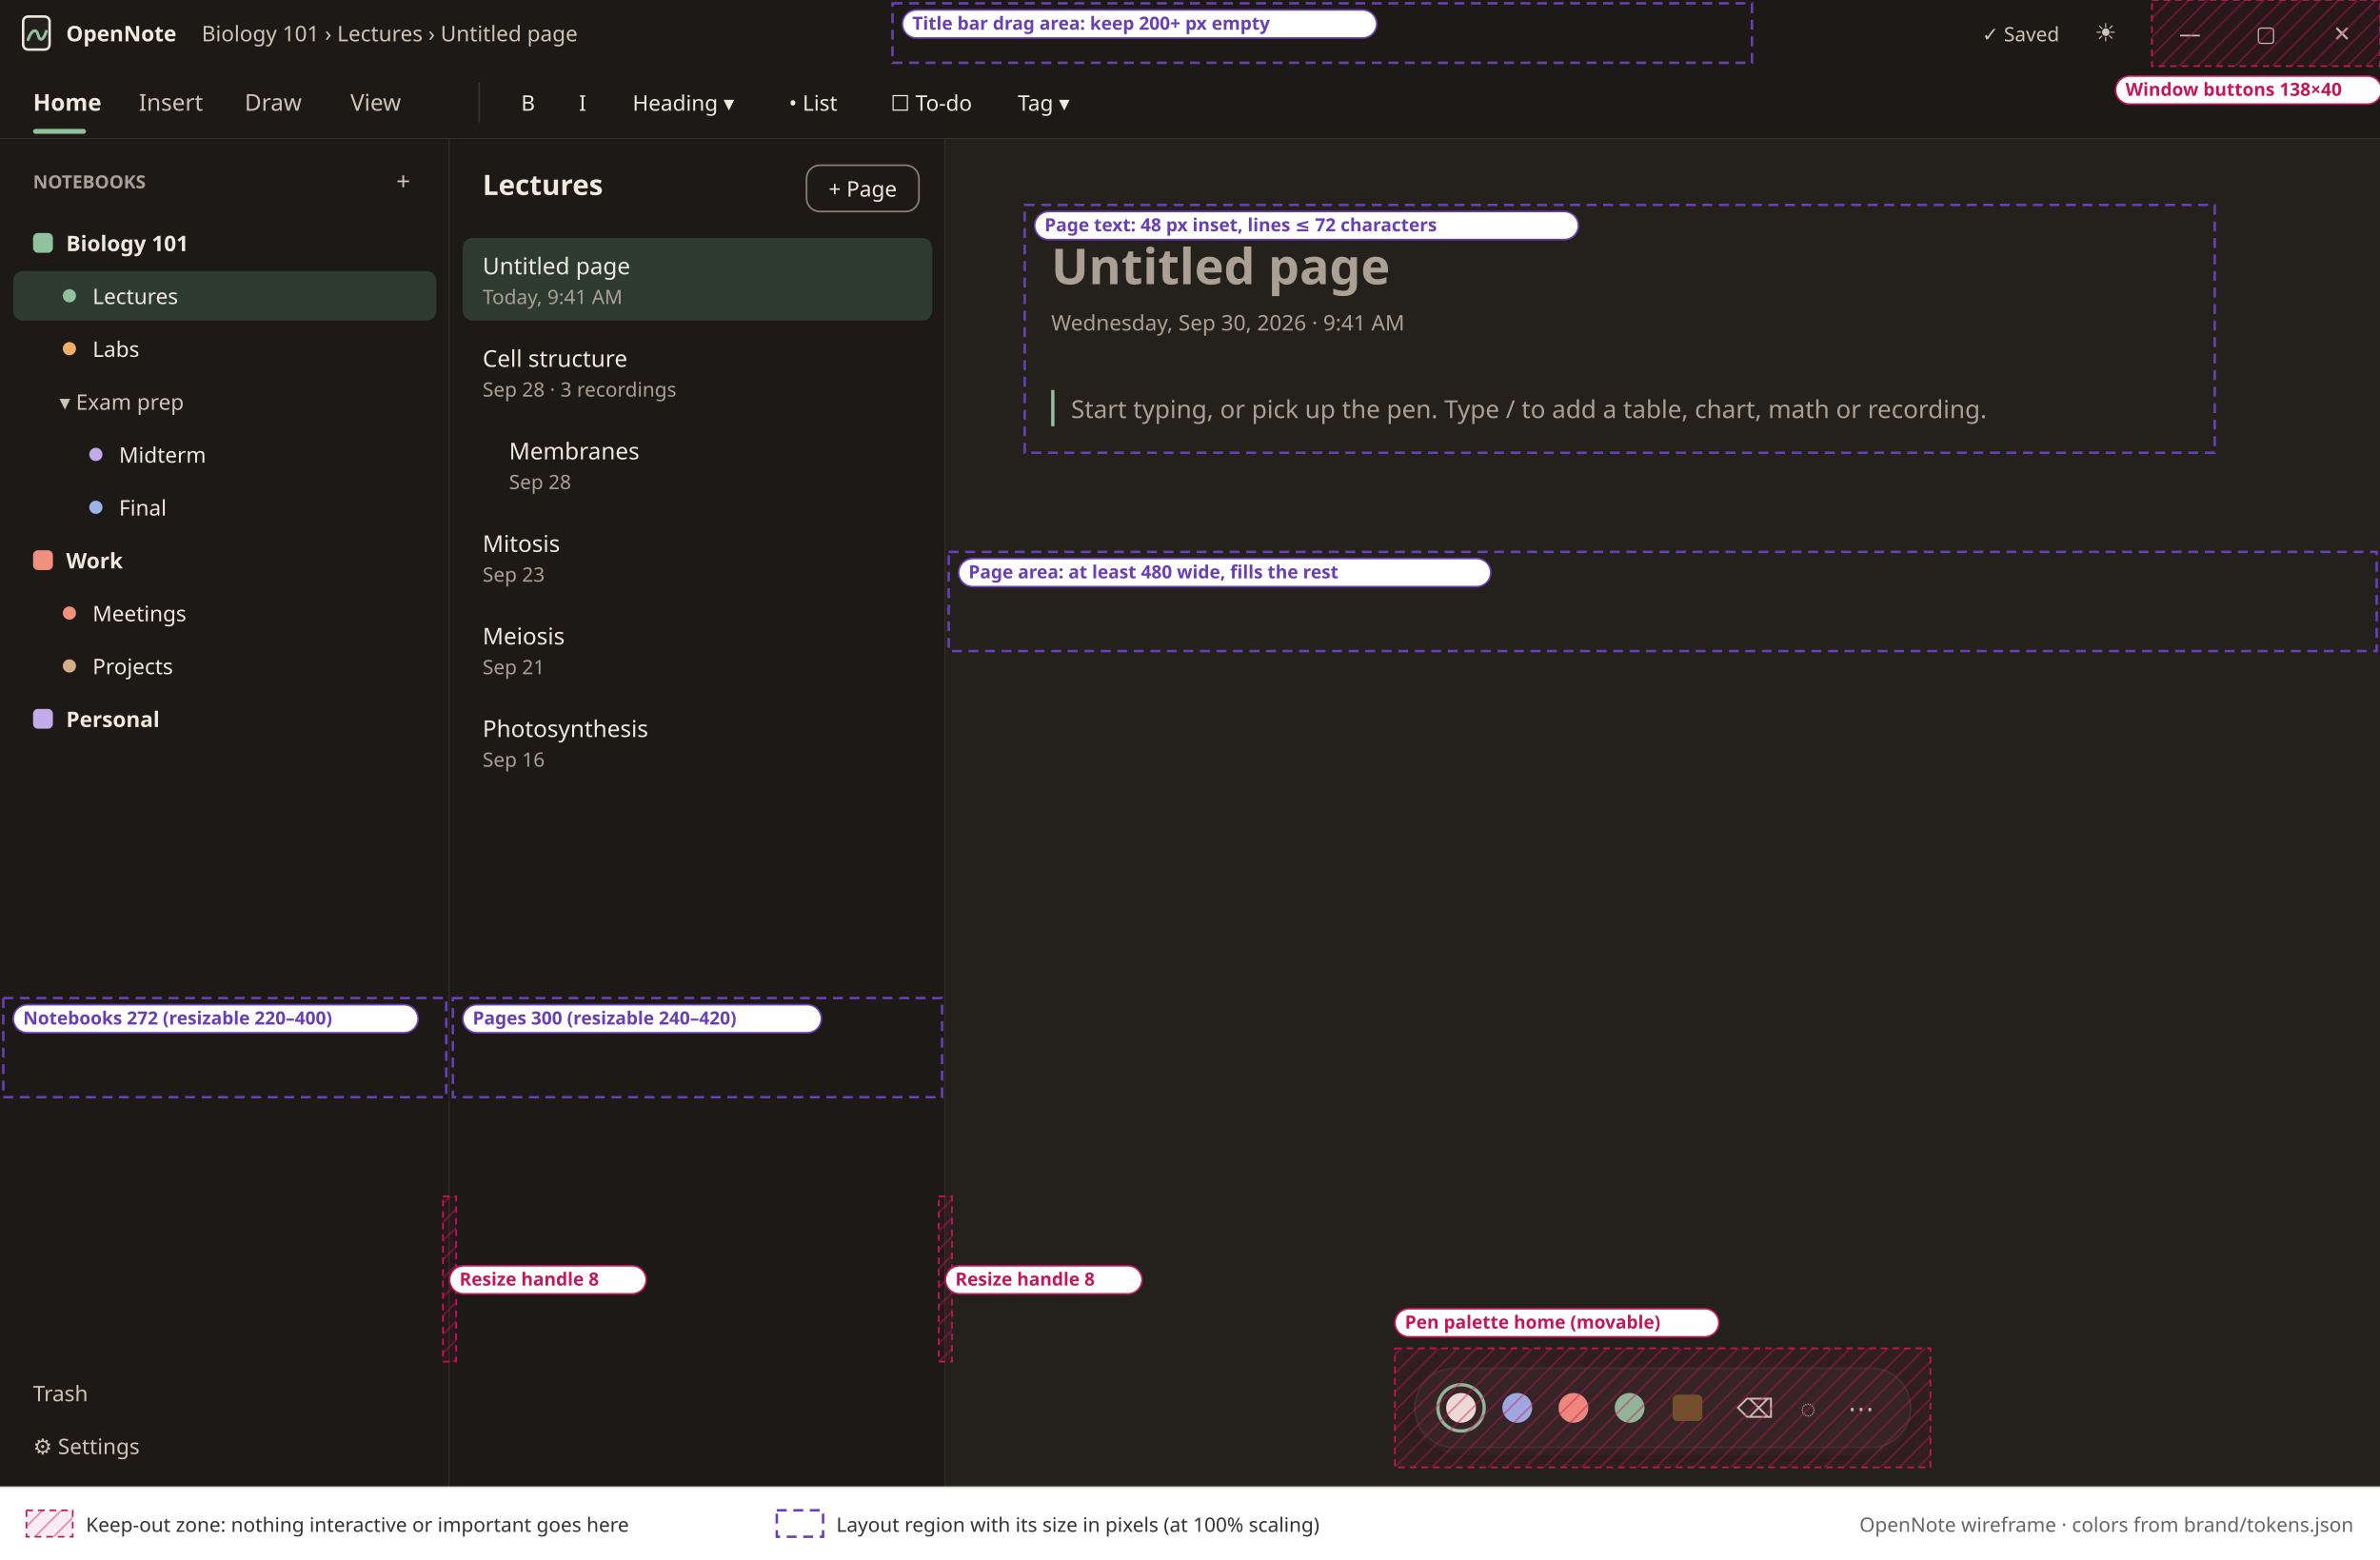
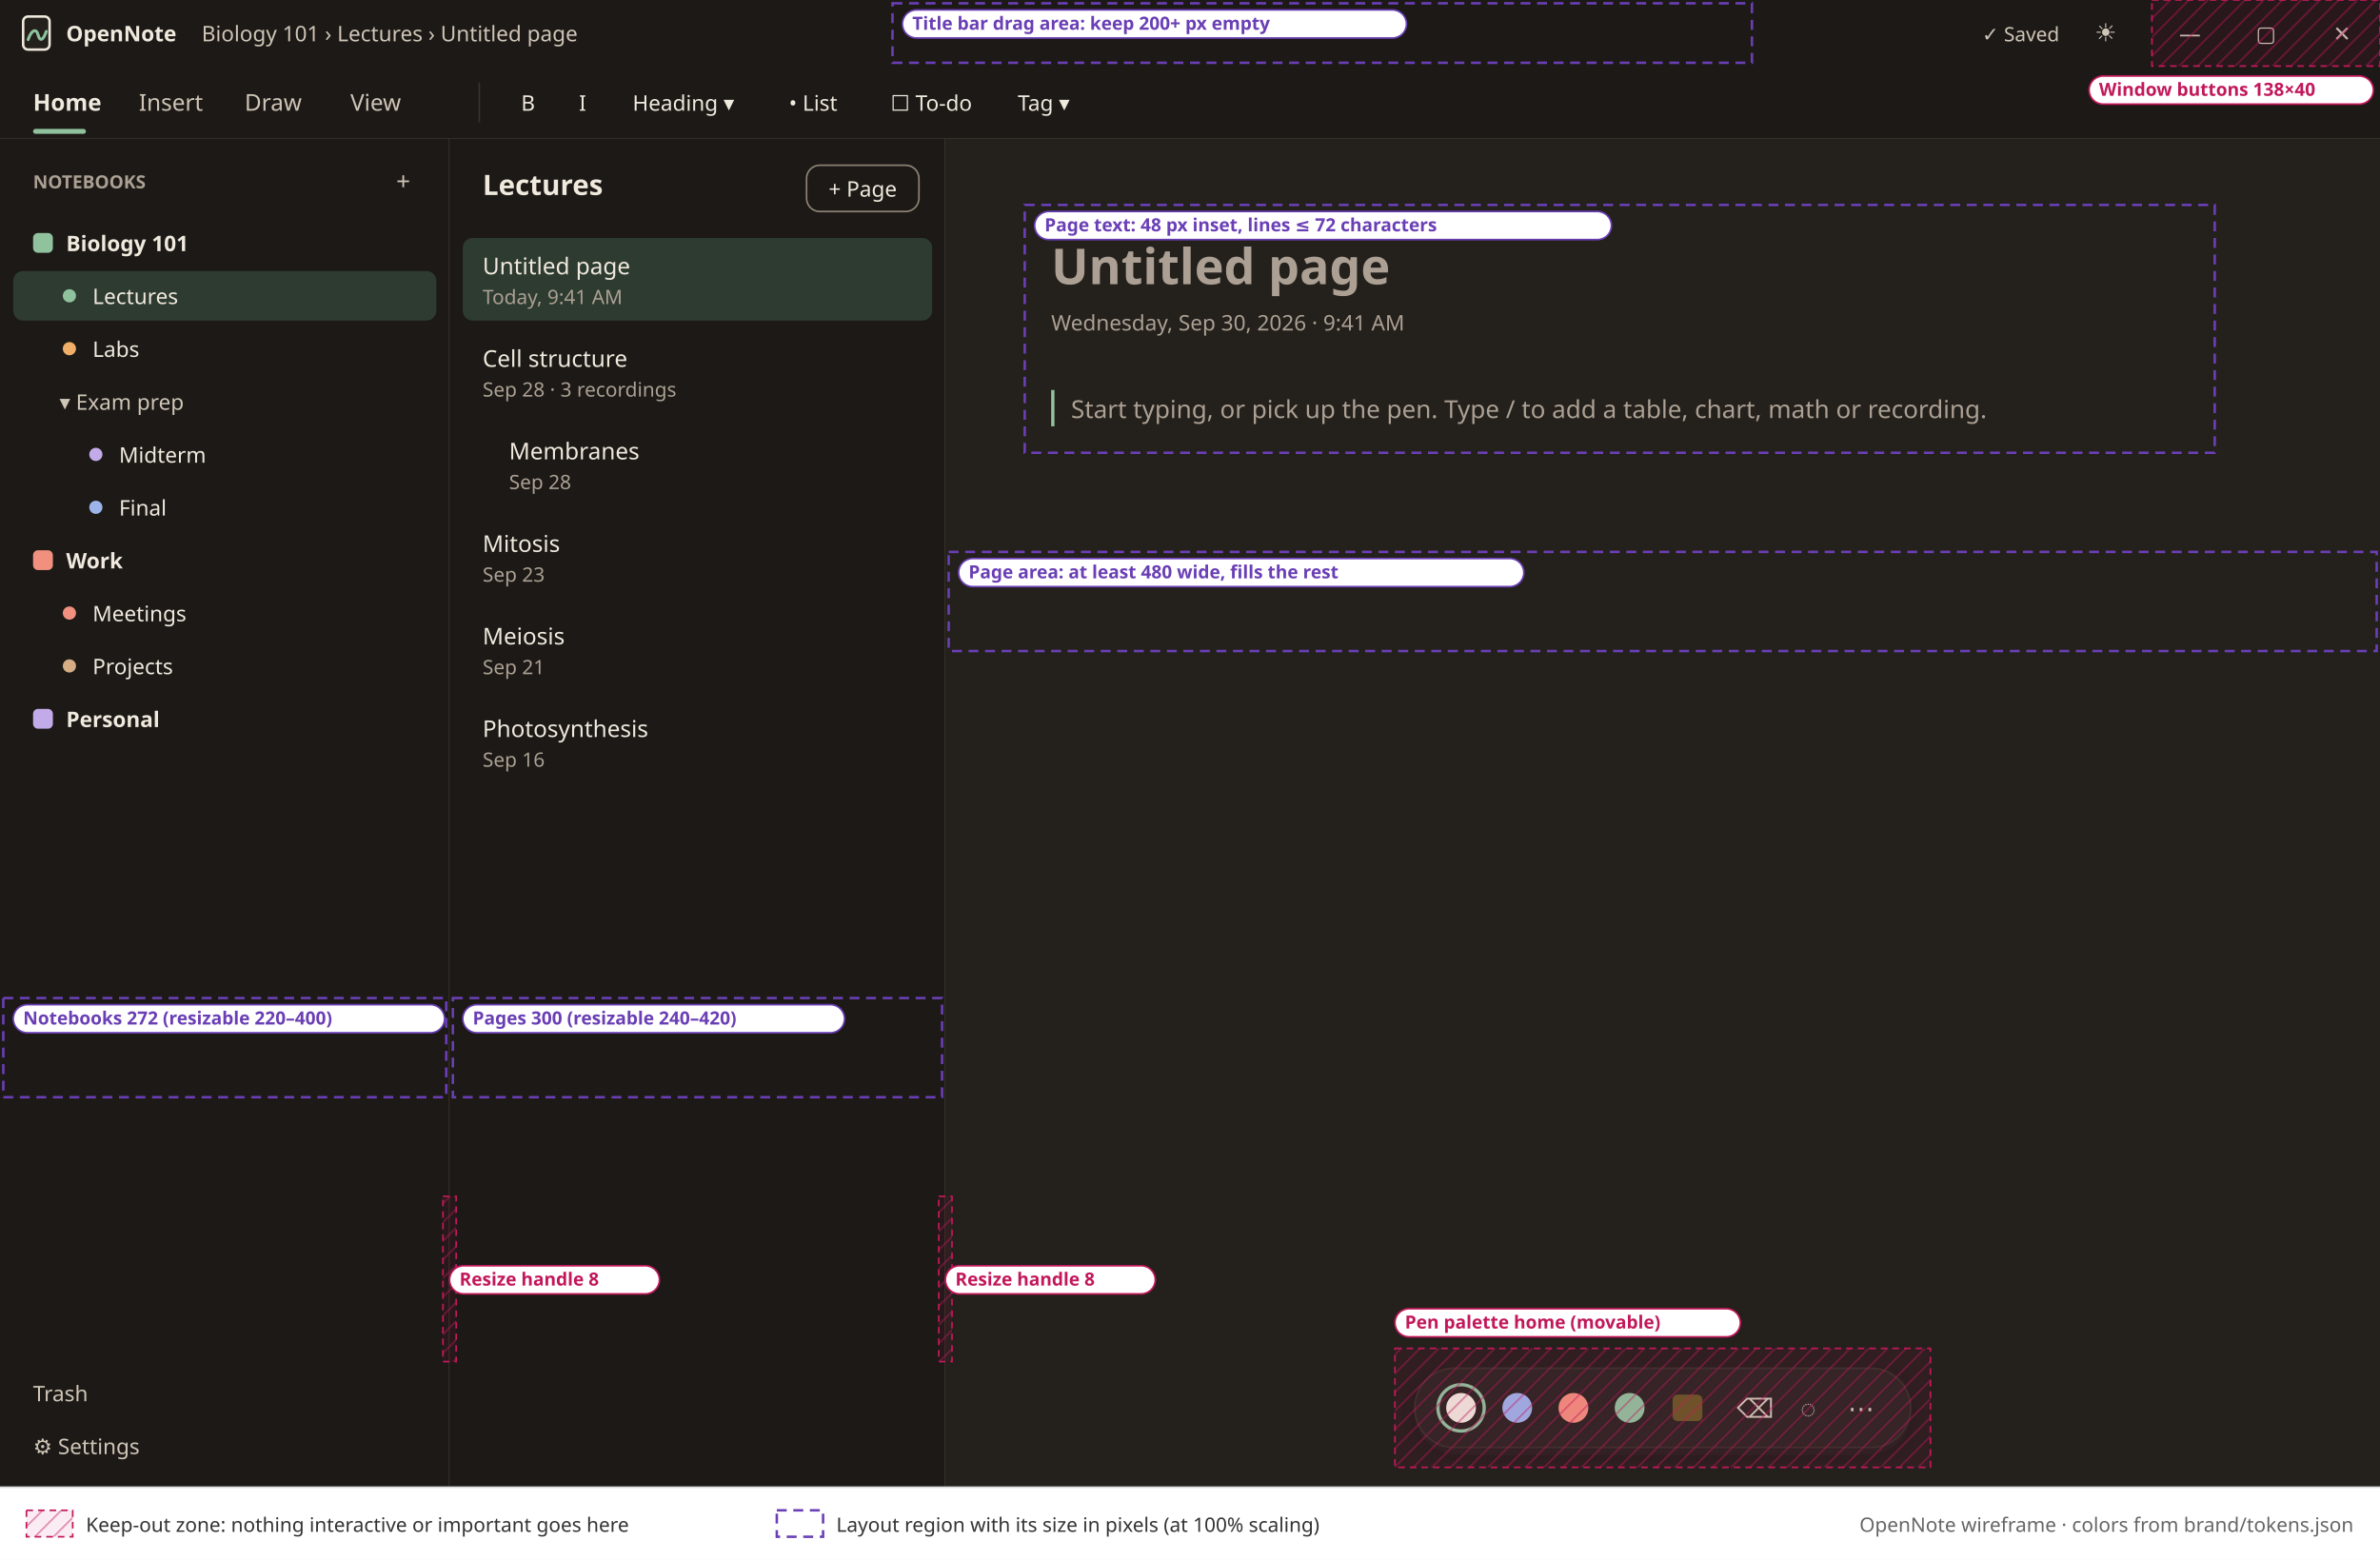
<svg xmlns="http://www.w3.org/2000/svg" viewBox="0 0 1440 944" width="1440" height="944" role="img">
  <defs>
    <pattern id="hatch" width="8" height="8" patternUnits="userSpaceOnUse" patternTransform="rotate(45)">
      <rect width="8" height="8" fill="#C2185B" fill-opacity="0.08" />
      <line x1="0" y1="0" x2="0" y2="8" stroke="#C2185B" stroke-opacity="0.45" stroke-width="2" />
    </pattern>
    <filter id="shadow" x="-10%" y="-10%" width="120%" height="130%">
      <feDropShadow dx="0" dy="4" stdDeviation="6" flood-color="#2B2521" flood-opacity="0.16" />
    </filter>
  </defs>
  <rect x="0" y="0" width="1440" height="900" rx="0" fill="#1C1916" />
  <rect x="0" y="0" width="1440" height="40" rx="0" fill="#1C1916" />
  <rect x="14" y="10" width="16" height="20" rx="3" fill="#24201C" stroke="#F0E9DE" stroke-width="1.5" />
  <path d="M17 24c2-6 5-7 6-3s3 4 5-2" fill="none" stroke-linecap="round" stroke-linejoin="round" stroke="#8FC29D" stroke-width="1.8" />
  <text x="40" y="25" font-size="13" font-weight="600" fill="#F0E9DE" text-anchor="start" font-family="'Atkinson Hyperlegible Next', 'Segoe UI', system-ui, sans-serif">OpenNote</text>
  <text x="122" y="25" font-size="13" font-weight="400" fill="#CFC5B7" text-anchor="start" font-family="'Atkinson Hyperlegible Next', 'Segoe UI', system-ui, sans-serif">Biology 101  ›  Lectures  ›  Untitled page</text>
  <text x="1274" y="25" font-size="15" font-weight="400" fill="#CFC5B7" text-anchor="middle" font-family="'Atkinson Hyperlegible Next', 'Segoe UI', system-ui, sans-serif">☀</text>
  <text x="1246" y="25" font-size="12" font-weight="400" fill="#CFC5B7" text-anchor="end" font-family="'Atkinson Hyperlegible Next', 'Segoe UI', system-ui, sans-serif">✓ Saved</text>
  <text x="1325" y="25" font-size="13" font-weight="400" fill="#CFC5B7" text-anchor="middle" font-family="'Atkinson Hyperlegible Next', 'Segoe UI', system-ui, sans-serif">—</text>
  <text x="1371" y="25" font-size="13" font-weight="400" fill="#CFC5B7" text-anchor="middle" font-family="'Atkinson Hyperlegible Next', 'Segoe UI', system-ui, sans-serif">▢</text>
  <text x="1417" y="25" font-size="13" font-weight="400" fill="#CFC5B7" text-anchor="middle" font-family="'Atkinson Hyperlegible Next', 'Segoe UI', system-ui, sans-serif">✕</text>
  <rect x="0" y="40" width="1440" height="44" rx="0" fill="#1C1916" />
  <line x1="0" y1="84" x2="1440" y2="84" stroke="#3A322B" />
  <text x="20" y="67" font-size="14" font-weight="600" fill="#F0E9DE" text-anchor="start" font-family="'Atkinson Hyperlegible Next', 'Segoe UI', system-ui, sans-serif">Home</text>
  <rect x="20" y="78" width="32" height="3" rx="1.5" fill="#8FC29D" />
  <text x="84" y="67" font-size="14" font-weight="400" fill="#CFC5B7" text-anchor="start" font-family="'Atkinson Hyperlegible Next', 'Segoe UI', system-ui, sans-serif">Insert</text>
  <text x="148" y="67" font-size="14" font-weight="400" fill="#CFC5B7" text-anchor="start" font-family="'Atkinson Hyperlegible Next', 'Segoe UI', system-ui, sans-serif">Draw</text>
  <text x="212" y="67" font-size="14" font-weight="400" fill="#CFC5B7" text-anchor="start" font-family="'Atkinson Hyperlegible Next', 'Segoe UI', system-ui, sans-serif">View</text>
  <line x1="290" y1="50" x2="290" y2="74" stroke="#3A322B" />
-   <rect x="306" y="48" width="27" height="28" rx="8" fill="none" />
-   <text x="319.5" y="67" font-size="13" font-weight="400" fill="#F0E9DE" text-anchor="middle" font-family="'Atkinson Hyperlegible Next', 'Segoe UI', system-ui, sans-serif">B</text>
-   <rect x="339" y="48" width="27" height="28" rx="8" fill="none" />
-   <text x="352.5" y="67" font-size="13" font-weight="400" fill="#F0E9DE" text-anchor="middle" font-family="'Atkinson Hyperlegible Next', 'Segoe UI', system-ui, sans-serif">I</text>
-   <rect x="372" y="48" width="83" height="28" rx="8" fill="none" />
-   <text x="413.5" y="67" font-size="13" font-weight="400" fill="#F0E9DE" text-anchor="middle" font-family="'Atkinson Hyperlegible Next', 'Segoe UI', system-ui, sans-serif">Heading ▾</text>
-   <rect x="461" y="48" width="62" height="28" rx="8" fill="none" />
-   <text x="492" y="67" font-size="13" font-weight="400" fill="#F0E9DE" text-anchor="middle" font-family="'Atkinson Hyperlegible Next', 'Segoe UI', system-ui, sans-serif">• List</text>
-   <rect x="529" y="48" width="69" height="28" rx="8" fill="none" />
-   <text x="563.5" y="67" font-size="13" font-weight="400" fill="#F0E9DE" text-anchor="middle" font-family="'Atkinson Hyperlegible Next', 'Segoe UI', system-ui, sans-serif">☐ To-do</text>
-   <rect x="604" y="48" width="55" height="28" rx="8" fill="none" />
-   <text x="631.5" y="67" font-size="13" font-weight="400" fill="#F0E9DE" text-anchor="middle" font-family="'Atkinson Hyperlegible Next', 'Segoe UI', system-ui, sans-serif">Tag ▾</text>
+   <g data-fit="6" data-center="both">
+     <rect x="306" y="48" width="27" height="28" rx="8" fill="none" />
+     <text x="319.5" y="67" font-size="13" font-weight="400" fill="#F0E9DE" text-anchor="middle" font-family="'Atkinson Hyperlegible Next', 'Segoe UI', system-ui, sans-serif">B</text>
+   </g>
+   <g data-fit="6" data-center="both">
+     <rect x="339" y="48" width="27" height="28" rx="8" fill="none" />
+     <text x="352.5" y="67" font-size="13" font-weight="400" fill="#F0E9DE" text-anchor="middle" font-family="'Atkinson Hyperlegible Next', 'Segoe UI', system-ui, sans-serif">I</text>
+   </g>
+   <g data-fit="6" data-center="both">
+     <rect x="372" y="48" width="83" height="28" rx="8" fill="none" />
+     <text x="413.5" y="67" font-size="13" font-weight="400" fill="#F0E9DE" text-anchor="middle" font-family="'Atkinson Hyperlegible Next', 'Segoe UI', system-ui, sans-serif">Heading ▾</text>
+   </g>
+   <g data-fit="6" data-center="both">
+     <rect x="461" y="48" width="62" height="28" rx="8" fill="none" />
+     <text x="492" y="67" font-size="13" font-weight="400" fill="#F0E9DE" text-anchor="middle" font-family="'Atkinson Hyperlegible Next', 'Segoe UI', system-ui, sans-serif">• List</text>
+   </g>
+   <g data-fit="6" data-center="both">
+     <rect x="529" y="48" width="69" height="28" rx="8" fill="none" />
+     <text x="563.5" y="67" font-size="13" font-weight="400" fill="#F0E9DE" text-anchor="middle" font-family="'Atkinson Hyperlegible Next', 'Segoe UI', system-ui, sans-serif">☐ To-do</text>
+   </g>
+   <g data-fit="6" data-center="both">
+     <rect x="604" y="48" width="55" height="28" rx="8" fill="none" />
+     <text x="631.5" y="67" font-size="13" font-weight="400" fill="#F0E9DE" text-anchor="middle" font-family="'Atkinson Hyperlegible Next', 'Segoe UI', system-ui, sans-serif">Tag ▾</text>
+   </g>
  <rect x="0" y="84" width="272" height="816" rx="0" fill="#1C1916" />
  <line x1="272" y1="84" x2="272" y2="900" stroke="#3A322B" />
  <text x="20" y="114" font-size="11" font-weight="700" fill="#ABA093" text-anchor="start" font-family="'Atkinson Hyperlegible Next', 'Segoe UI', system-ui, sans-serif">NOTEBOOKS</text>
  <text x="244" y="115" font-size="15" font-weight="400" fill="#CFC5B7" text-anchor="middle" font-family="'Atkinson Hyperlegible Next', 'Segoe UI', system-ui, sans-serif">+</text>
  <rect x="20" y="141" width="12" height="12" rx="3" fill="#8FC29D" />
  <text x="40" y="152" font-size="13" font-weight="600" fill="#F0E9DE" text-anchor="start" font-family="'Atkinson Hyperlegible Next', 'Segoe UI', system-ui, sans-serif">Biology 101</text>
  <rect x="8" y="164" width="256" height="30" rx="6" fill="#2E3B30" />
  <circle cx="42" cy="179" r="4" fill="#8FC29D" />
  <text x="56" y="184" font-size="13" font-weight="400" fill="#F0E9DE" text-anchor="start" font-family="'Atkinson Hyperlegible Next', 'Segoe UI', system-ui, sans-serif">Lectures</text>
  <circle cx="42" cy="211" r="4" fill="#F0AE68" />
  <text x="56" y="216" font-size="13" font-weight="400" fill="#F0E9DE" text-anchor="start" font-family="'Atkinson Hyperlegible Next', 'Segoe UI', system-ui, sans-serif">Labs</text>
  <text x="36" y="248" font-size="13" font-weight="400" fill="#CFC5B7" text-anchor="start" font-family="'Atkinson Hyperlegible Next', 'Segoe UI', system-ui, sans-serif">▾ Exam prep</text>
  <circle cx="58" cy="275" r="4" fill="#C2ABE8" />
  <text x="72" y="280" font-size="13" font-weight="400" fill="#F0E9DE" text-anchor="start" font-family="'Atkinson Hyperlegible Next', 'Segoe UI', system-ui, sans-serif">Midterm</text>
  <circle cx="58" cy="307" r="4" fill="#9DB4EA" />
  <text x="72" y="312" font-size="13" font-weight="400" fill="#F0E9DE" text-anchor="start" font-family="'Atkinson Hyperlegible Next', 'Segoe UI', system-ui, sans-serif">Final</text>
  <rect x="20" y="333" width="12" height="12" rx="3" fill="#F2907F" />
  <text x="40" y="344" font-size="13" font-weight="600" fill="#F0E9DE" text-anchor="start" font-family="'Atkinson Hyperlegible Next', 'Segoe UI', system-ui, sans-serif">Work</text>
  <circle cx="42" cy="371" r="4" fill="#F2907F" />
  <text x="56" y="376" font-size="13" font-weight="400" fill="#F0E9DE" text-anchor="start" font-family="'Atkinson Hyperlegible Next', 'Segoe UI', system-ui, sans-serif">Meetings</text>
  <circle cx="42" cy="403" r="4" fill="#D6AE86" />
  <text x="56" y="408" font-size="13" font-weight="400" fill="#F0E9DE" text-anchor="start" font-family="'Atkinson Hyperlegible Next', 'Segoe UI', system-ui, sans-serif">Projects</text>
  <rect x="20" y="429" width="12" height="12" rx="3" fill="#C2ABE8" />
  <text x="40" y="440" font-size="13" font-weight="600" fill="#F0E9DE" text-anchor="start" font-family="'Atkinson Hyperlegible Next', 'Segoe UI', system-ui, sans-serif">Personal</text>
  <text x="20" y="848" font-size="13" font-weight="400" fill="#CFC5B7" text-anchor="start" font-family="'Atkinson Hyperlegible Next', 'Segoe UI', system-ui, sans-serif">Trash</text>
  <text x="20" y="880" font-size="13" font-weight="400" fill="#CFC5B7" text-anchor="start" font-family="'Atkinson Hyperlegible Next', 'Segoe UI', system-ui, sans-serif">⚙ Settings</text>
  <rect x="272" y="84" width="300" height="816" rx="0" fill="#1C1916" />
  <line x1="572" y1="84" x2="572" y2="900" stroke="#3A322B" />
  <text x="292" y="118" font-size="17" font-weight="600" fill="#F0E9DE" text-anchor="start" font-family="'Atkinson Hyperlegible Next', 'Segoe UI', system-ui, sans-serif">Lectures</text>
  <rect x="488" y="100" width="68" height="28" rx="8" fill="none" stroke="#8D8174" stroke-width="1" />
  <text x="522" y="119" font-size="13" font-weight="400" fill="#F0E9DE" text-anchor="middle" font-family="'Atkinson Hyperlegible Next', 'Segoe UI', system-ui, sans-serif">+ Page</text>
  <rect x="280" y="144" width="284" height="50" rx="6" fill="#2E3B30" />
  <text x="292" y="166" font-size="14" font-weight="500" fill="#F0E9DE" text-anchor="start" font-family="'Atkinson Hyperlegible Next', 'Segoe UI', system-ui, sans-serif">Untitled page</text>
  <text x="292" y="184" font-size="12" font-weight="400" fill="#ABA093" text-anchor="start" font-family="'Atkinson Hyperlegible Next', 'Segoe UI', system-ui, sans-serif">Today, 9:41 AM</text>
  <text x="292" y="222" font-size="14" font-weight="500" fill="#F0E9DE" text-anchor="start" font-family="'Atkinson Hyperlegible Next', 'Segoe UI', system-ui, sans-serif">Cell structure</text>
  <text x="292" y="240" font-size="12" font-weight="400" fill="#ABA093" text-anchor="start" font-family="'Atkinson Hyperlegible Next', 'Segoe UI', system-ui, sans-serif">Sep 28 · 3 recordings</text>
  <text x="308" y="278" font-size="14" font-weight="500" fill="#F0E9DE" text-anchor="start" font-family="'Atkinson Hyperlegible Next', 'Segoe UI', system-ui, sans-serif">Membranes</text>
  <text x="308" y="296" font-size="12" font-weight="400" fill="#ABA093" text-anchor="start" font-family="'Atkinson Hyperlegible Next', 'Segoe UI', system-ui, sans-serif">Sep 28</text>
  <text x="292" y="334" font-size="14" font-weight="500" fill="#F0E9DE" text-anchor="start" font-family="'Atkinson Hyperlegible Next', 'Segoe UI', system-ui, sans-serif">Mitosis</text>
  <text x="292" y="352" font-size="12" font-weight="400" fill="#ABA093" text-anchor="start" font-family="'Atkinson Hyperlegible Next', 'Segoe UI', system-ui, sans-serif">Sep 23</text>
  <text x="292" y="390" font-size="14" font-weight="500" fill="#F0E9DE" text-anchor="start" font-family="'Atkinson Hyperlegible Next', 'Segoe UI', system-ui, sans-serif">Meiosis</text>
  <text x="292" y="408" font-size="12" font-weight="400" fill="#ABA093" text-anchor="start" font-family="'Atkinson Hyperlegible Next', 'Segoe UI', system-ui, sans-serif">Sep 21</text>
  <text x="292" y="446" font-size="14" font-weight="500" fill="#F0E9DE" text-anchor="start" font-family="'Atkinson Hyperlegible Next', 'Segoe UI', system-ui, sans-serif">Photosynthesis</text>
  <text x="292" y="464" font-size="12" font-weight="400" fill="#ABA093" text-anchor="start" font-family="'Atkinson Hyperlegible Next', 'Segoe UI', system-ui, sans-serif">Sep 16</text>
  <rect x="572" y="84" width="868" height="816" rx="0" fill="#24201C" />
  <text x="636" y="172" font-size="30" font-weight="600" fill="#ABA093" text-anchor="start" font-family="'Atkinson Hyperlegible Next', 'Segoe UI', system-ui, sans-serif">Untitled page</text>
  <text x="636" y="200" font-size="13" font-weight="400" fill="#ABA093" text-anchor="start" font-family="'Atkinson Hyperlegible Next', 'Segoe UI', system-ui, sans-serif">Wednesday, Sep 30, 2026 · 9:41 AM</text>
  <rect x="636" y="236" width="2" height="22" rx="0" fill="#8FC29D" />
  <text x="648" y="253" font-size="15" font-weight="400" fill="#ABA093" text-anchor="start" font-family="'Atkinson Hyperlegible Next', 'Segoe UI', system-ui, sans-serif">Start typing, or pick up the pen. Type / to add a table, chart, math or recording.</text>
  <rect x="856" y="828" width="300" height="48" rx="24" fill="#2C2722" stroke="#3A322B" stroke-width="1" filter="url(#shadow)" />
  <circle cx="884" cy="852" r="14" fill="none" stroke="#8FC29D" stroke-width="2" />
  <circle cx="884" cy="852" r="9" fill="#F0E9DE" />
  <circle cx="918" cy="852" r="9" fill="#9DB4EA" />
  <circle cx="952" cy="852" r="9" fill="#F2907F" />
  <circle cx="986" cy="852" r="9" fill="#8FC29D" />
  <rect x="1012" y="844" width="18" height="16" rx="3" fill="#C9A42F66" />
  <text x="1062" y="858" font-size="16" font-weight="400" fill="#CFC5B7" text-anchor="middle" font-family="'Atkinson Hyperlegible Next', 'Segoe UI', system-ui, sans-serif">⌫</text>
  <text x="1094" y="858" font-size="16" font-weight="400" fill="#CFC5B7" text-anchor="middle" font-family="'Atkinson Hyperlegible Next', 'Segoe UI', system-ui, sans-serif">◌</text>
  <text x="1126" y="858" font-size="16" font-weight="400" fill="#CFC5B7" text-anchor="middle" font-family="'Atkinson Hyperlegible Next', 'Segoe UI', system-ui, sans-serif">⋯</text>
-   <rect x="1302" y="0" width="138" height="40" rx="0" fill="url(#hatch)" stroke="#C2185B" stroke-width="1" stroke-dasharray="4 3" />
-   <rect x="1280" y="46" width="161" height="17" rx="8.5" fill="#FFFFFF" stroke="#C2185B" stroke-width="1" />
-   <text x="1286" y="58" font-size="11" font-weight="600" fill="#C2185B" text-anchor="start" font-family="'Atkinson Hyperlegible Next', 'Segoe UI', system-ui, sans-serif">Window buttons 138×40</text>
-   <rect x="540" y="2" width="520" height="36" rx="0" fill="none" stroke="#6A3FB5" stroke-width="1.5" stroke-dasharray="6 4" />
-   <rect x="546" y="6" width="287" height="17" rx="8.5" fill="#FFFFFF" stroke="#6A3FB5" stroke-width="1" />
-   <text x="552" y="18" font-size="11" font-weight="600" fill="#6A3FB5" text-anchor="start" font-family="'Atkinson Hyperlegible Next', 'Segoe UI', system-ui, sans-serif">Title bar drag area: keep 200+ px empty</text>
-   <rect x="2" y="604" width="268" height="60" rx="0" fill="none" stroke="#6A3FB5" stroke-width="1.5" stroke-dasharray="6 4" />
-   <rect x="8" y="608" width="245" height="17" rx="8.5" fill="#FFFFFF" stroke="#6A3FB5" stroke-width="1" />
-   <text x="14" y="620" font-size="11" font-weight="600" fill="#6A3FB5" text-anchor="start" font-family="'Atkinson Hyperlegible Next', 'Segoe UI', system-ui, sans-serif">Notebooks 272 (resizable 220–400)</text>
-   <rect x="268" y="724" width="8" height="100" rx="0" fill="url(#hatch)" stroke="#C2185B" stroke-width="1" stroke-dasharray="4 3" />
-   <rect x="272" y="766" width="119" height="17" rx="8.5" fill="#FFFFFF" stroke="#C2185B" stroke-width="1" />
-   <text x="278" y="778" font-size="11" font-weight="600" fill="#C2185B" text-anchor="start" font-family="'Atkinson Hyperlegible Next', 'Segoe UI', system-ui, sans-serif">Resize handle 8</text>
-   <rect x="568" y="724" width="8" height="100" rx="0" fill="url(#hatch)" stroke="#C2185B" stroke-width="1" stroke-dasharray="4 3" />
-   <rect x="572" y="766" width="119" height="17" rx="8.5" fill="#FFFFFF" stroke="#C2185B" stroke-width="1" />
-   <text x="578" y="778" font-size="11" font-weight="600" fill="#C2185B" text-anchor="start" font-family="'Atkinson Hyperlegible Next', 'Segoe UI', system-ui, sans-serif">Resize handle 8</text>
-   <rect x="274" y="604" width="296" height="60" rx="0" fill="none" stroke="#6A3FB5" stroke-width="1.5" stroke-dasharray="6 4" />
-   <rect x="280" y="608" width="217" height="17" rx="8.5" fill="#FFFFFF" stroke="#6A3FB5" stroke-width="1" />
-   <text x="286" y="620" font-size="11" font-weight="600" fill="#6A3FB5" text-anchor="start" font-family="'Atkinson Hyperlegible Next', 'Segoe UI', system-ui, sans-serif">Pages 300 (resizable 240–420)</text>
-   <rect x="620" y="124" width="720" height="150" rx="0" fill="none" stroke="#6A3FB5" stroke-width="1.5" stroke-dasharray="6 4" />
-   <rect x="626" y="128" width="329" height="17" rx="8.5" fill="#FFFFFF" stroke="#6A3FB5" stroke-width="1" />
-   <text x="632" y="140" font-size="11" font-weight="600" fill="#6A3FB5" text-anchor="start" font-family="'Atkinson Hyperlegible Next', 'Segoe UI', system-ui, sans-serif">Page text: 48 px inset, lines ≤ 72 characters</text>
-   <rect x="574" y="334" width="864" height="60" rx="0" fill="none" stroke="#6A3FB5" stroke-width="1.5" stroke-dasharray="6 4" />
-   <rect x="580" y="338" width="322" height="17" rx="8.5" fill="#FFFFFF" stroke="#6A3FB5" stroke-width="1" />
-   <text x="586" y="350" font-size="11" font-weight="600" fill="#6A3FB5" text-anchor="start" font-family="'Atkinson Hyperlegible Next', 'Segoe UI', system-ui, sans-serif">Page area: at least 480 wide, fills the rest</text>
-   <rect x="844" y="816" width="324" height="72" rx="0" fill="url(#hatch)" stroke="#C2185B" stroke-width="1" stroke-dasharray="4 3" />
-   <rect x="844" y="792" width="196" height="17" rx="8.5" fill="#FFFFFF" stroke="#C2185B" stroke-width="1" />
-   <text x="850" y="804" font-size="11" font-weight="600" fill="#C2185B" text-anchor="start" font-family="'Atkinson Hyperlegible Next', 'Segoe UI', system-ui, sans-serif">Pen palette home (movable)</text>
+   <g pointer-events="none">
+     <rect x="1302" y="0" width="138" height="40" rx="0" fill="url(#hatch)" stroke="#C2185B" stroke-width="1" stroke-dasharray="4 3" />
+   </g>
+   <g data-fit="4" pointer-events="none">
+     <rect x="1264" y="46" width="172" height="17" rx="8.5" fill="#FFFFFF" stroke="#C2185B" stroke-width="1" />
+     <text x="1270" y="58" font-size="11" font-weight="600" fill="#C2185B" text-anchor="start" font-family="'Atkinson Hyperlegible Next', 'Segoe UI', system-ui, sans-serif">Window buttons 138×40</text>
+   </g>
+   <g pointer-events="none">
+     <rect x="540" y="2" width="520" height="36" rx="0" fill="none" stroke="#6A3FB5" stroke-width="1.5" stroke-dasharray="6 4" />
+   </g>
+   <g data-fit="4" pointer-events="none">
+     <rect x="546" y="6" width="305" height="17" rx="8.5" fill="#FFFFFF" stroke="#6A3FB5" stroke-width="1" />
+     <text x="552" y="18" font-size="11" font-weight="600" fill="#6A3FB5" text-anchor="start" font-family="'Atkinson Hyperlegible Next', 'Segoe UI', system-ui, sans-serif">Title bar drag area: keep 200+ px empty</text>
+   </g>
+   <g pointer-events="none">
+     <rect x="2" y="604" width="268" height="60" rx="0" fill="none" stroke="#6A3FB5" stroke-width="1.5" stroke-dasharray="6 4" />
+   </g>
+   <g data-fit="4" pointer-events="none">
+     <rect x="8" y="608" width="261" height="17" rx="8.5" fill="#FFFFFF" stroke="#6A3FB5" stroke-width="1" />
+     <text x="14" y="620" font-size="11" font-weight="600" fill="#6A3FB5" text-anchor="start" font-family="'Atkinson Hyperlegible Next', 'Segoe UI', system-ui, sans-serif">Notebooks 272 (resizable 220–400)</text>
+   </g>
+   <g pointer-events="none">
+     <rect x="268" y="724" width="8" height="100" rx="0" fill="url(#hatch)" stroke="#C2185B" stroke-width="1" stroke-dasharray="4 3" />
+   </g>
+   <g data-fit="4" pointer-events="none">
+     <rect x="272" y="766" width="127" height="17" rx="8.5" fill="#FFFFFF" stroke="#C2185B" stroke-width="1" />
+     <text x="278" y="778" font-size="11" font-weight="600" fill="#C2185B" text-anchor="start" font-family="'Atkinson Hyperlegible Next', 'Segoe UI', system-ui, sans-serif">Resize handle 8</text>
+   </g>
+   <g pointer-events="none">
+     <rect x="568" y="724" width="8" height="100" rx="0" fill="url(#hatch)" stroke="#C2185B" stroke-width="1" stroke-dasharray="4 3" />
+   </g>
+   <g data-fit="4" pointer-events="none">
+     <rect x="572" y="766" width="127" height="17" rx="8.5" fill="#FFFFFF" stroke="#C2185B" stroke-width="1" />
+     <text x="578" y="778" font-size="11" font-weight="600" fill="#C2185B" text-anchor="start" font-family="'Atkinson Hyperlegible Next', 'Segoe UI', system-ui, sans-serif">Resize handle 8</text>
+   </g>
+   <g pointer-events="none">
+     <rect x="274" y="604" width="296" height="60" rx="0" fill="none" stroke="#6A3FB5" stroke-width="1.5" stroke-dasharray="6 4" />
+   </g>
+   <g data-fit="4" pointer-events="none">
+     <rect x="280" y="608" width="231" height="17" rx="8.5" fill="#FFFFFF" stroke="#6A3FB5" stroke-width="1" />
+     <text x="286" y="620" font-size="11" font-weight="600" fill="#6A3FB5" text-anchor="start" font-family="'Atkinson Hyperlegible Next', 'Segoe UI', system-ui, sans-serif">Pages 300 (resizable 240–420)</text>
+   </g>
+   <g pointer-events="none">
+     <rect x="620" y="124" width="720" height="150" rx="0" fill="none" stroke="#6A3FB5" stroke-width="1.5" stroke-dasharray="6 4" />
+   </g>
+   <g data-fit="4" pointer-events="none">
+     <rect x="626" y="128" width="349" height="17" rx="8.5" fill="#FFFFFF" stroke="#6A3FB5" stroke-width="1" />
+     <text x="632" y="140" font-size="11" font-weight="600" fill="#6A3FB5" text-anchor="start" font-family="'Atkinson Hyperlegible Next', 'Segoe UI', system-ui, sans-serif">Page text: 48 px inset, lines ≤ 72 characters</text>
+   </g>
+   <g pointer-events="none">
+     <rect x="574" y="334" width="864" height="60" rx="0" fill="none" stroke="#6A3FB5" stroke-width="1.5" stroke-dasharray="6 4" />
+   </g>
+   <g data-fit="4" pointer-events="none">
+     <rect x="580" y="338" width="342" height="17" rx="8.5" fill="#FFFFFF" stroke="#6A3FB5" stroke-width="1" />
+     <text x="586" y="350" font-size="11" font-weight="600" fill="#6A3FB5" text-anchor="start" font-family="'Atkinson Hyperlegible Next', 'Segoe UI', system-ui, sans-serif">Page area: at least 480 wide, fills the rest</text>
+   </g>
+   <g pointer-events="none">
+     <rect x="844" y="816" width="324" height="72" rx="0" fill="url(#hatch)" stroke="#C2185B" stroke-width="1" stroke-dasharray="4 3" />
+   </g>
+   <g data-fit="4" pointer-events="none">
+     <rect x="844" y="792" width="209" height="17" rx="8.5" fill="#FFFFFF" stroke="#C2185B" stroke-width="1" />
+     <text x="850" y="804" font-size="11" font-weight="600" fill="#C2185B" text-anchor="start" font-family="'Atkinson Hyperlegible Next', 'Segoe UI', system-ui, sans-serif">Pen palette home (movable)</text>
+   </g>
  <rect x="0" y="900" width="1440" height="44" rx="0" fill="#FFFFFF" />
  <line x1="0" y1="900" x2="1440" y2="900" stroke="#D9D9D9" />
  <rect x="16" y="914" width="28" height="16" rx="0" fill="url(#hatch)" stroke="#C2185B" stroke-width="1" stroke-dasharray="4 3" />
  <text x="52" y="927" font-size="12" font-weight="400" fill="#333" text-anchor="start" font-family="'Atkinson Hyperlegible Next', 'Segoe UI', system-ui, sans-serif">Keep-out zone: nothing interactive or important goes here</text>
  <rect x="470" y="914" width="28" height="16" rx="0" fill="none" stroke="#6A3FB5" stroke-width="1.5" stroke-dasharray="6 4" />
  <text x="506" y="927" font-size="12" font-weight="400" fill="#333" text-anchor="start" font-family="'Atkinson Hyperlegible Next', 'Segoe UI', system-ui, sans-serif">Layout region with its size in pixels (at 100% scaling)</text>
  <text x="1424" y="927" font-size="12" font-weight="400" fill="#666" text-anchor="end" font-family="'Atkinson Hyperlegible Next', 'Segoe UI', system-ui, sans-serif">OpenNote wireframe · colors from brand/tokens.json</text>
</svg>
